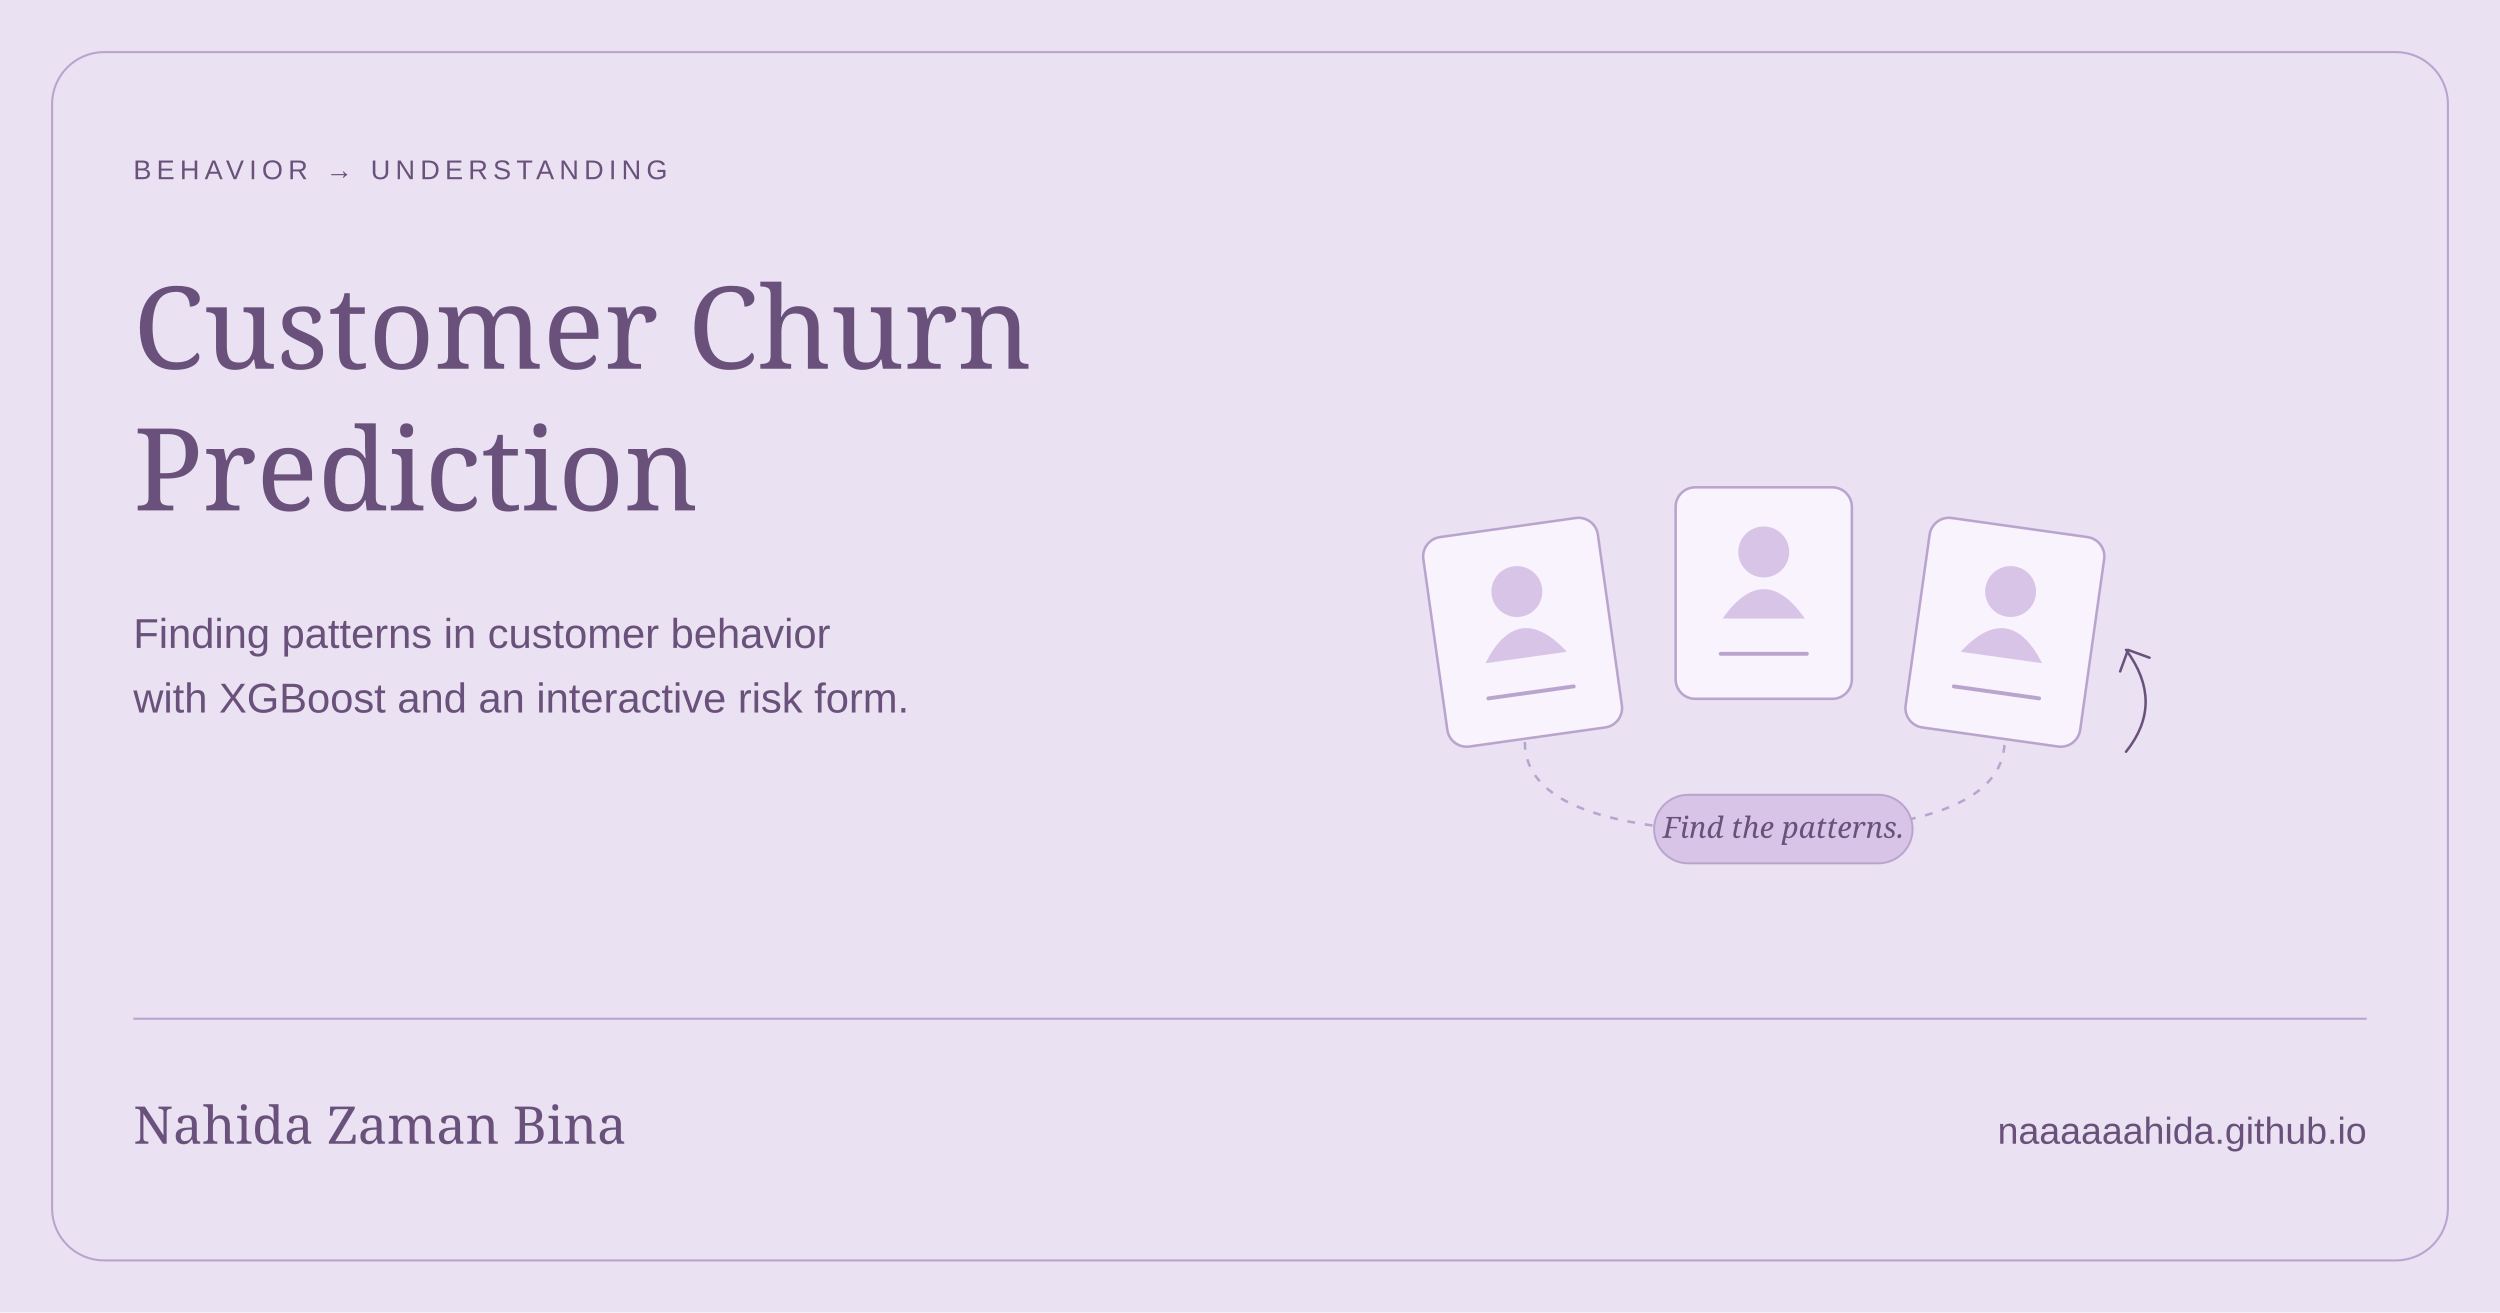
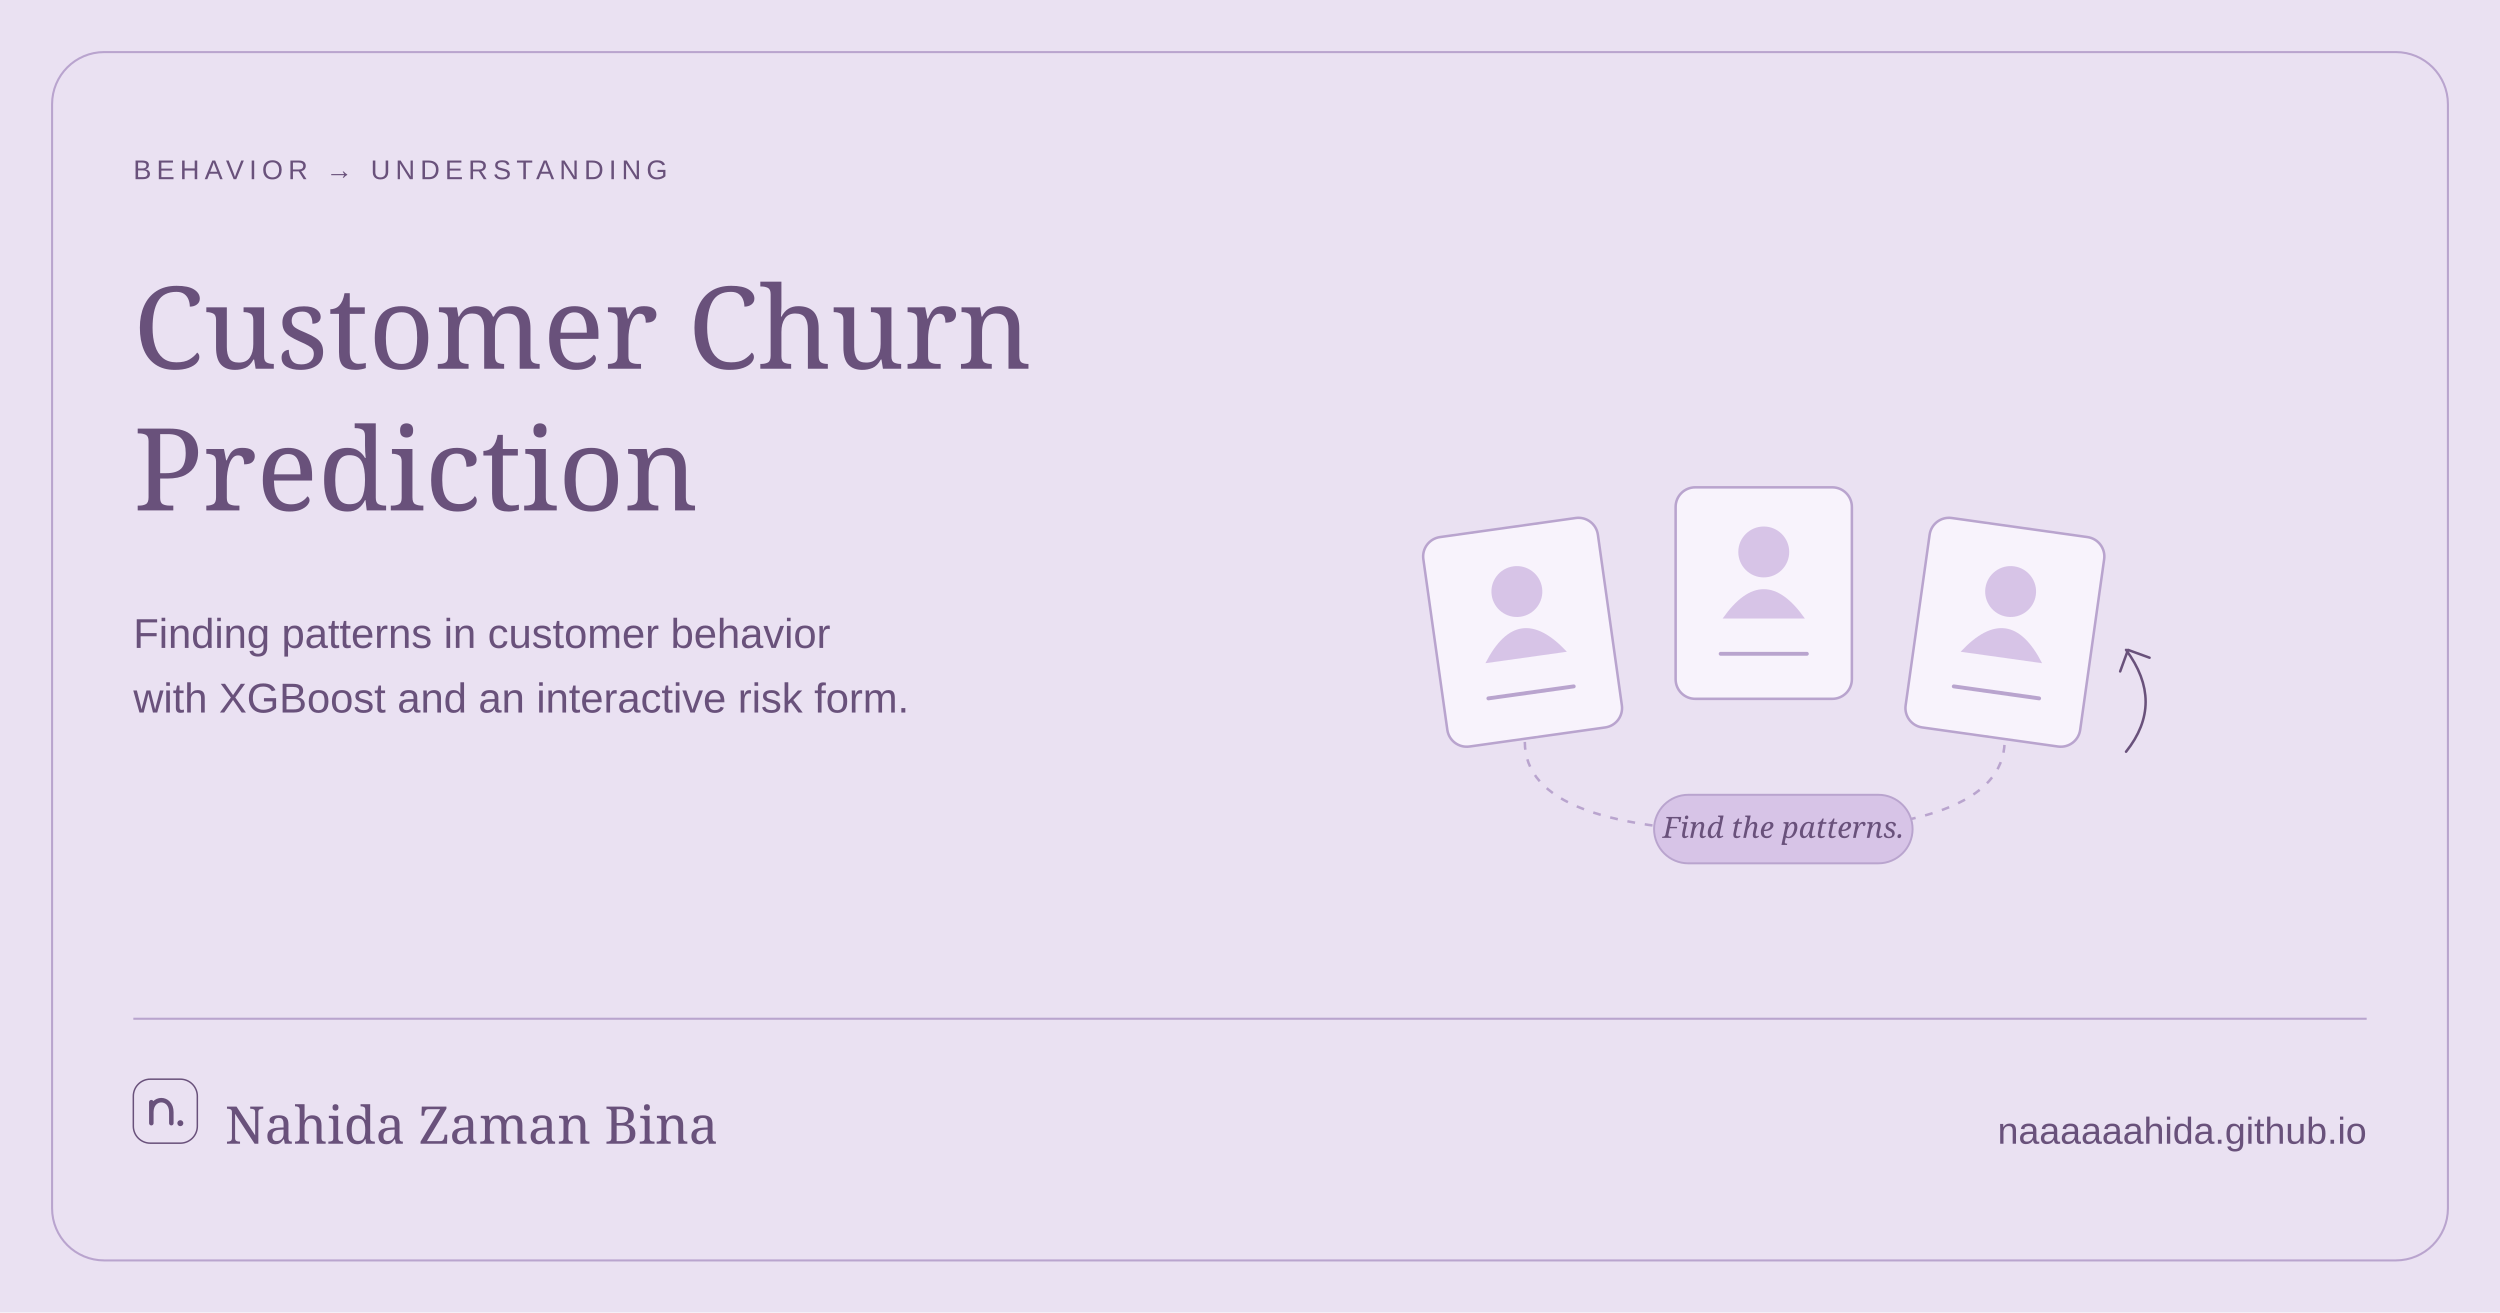
<svg xmlns="http://www.w3.org/2000/svg" width="1200" height="630" viewBox="0 0 1200 630">
  <rect width="1200" height="630" fill="#eae1f2" />
  <rect x="25" y="25" width="1150" height="580" rx="25" stroke="#b9a4ce" fill="none" />
  <text x="64" y="86" fill="#69517b" font-family="Arial,sans-serif" font-size="13" letter-spacing="2.5">BEHAVIOR → UNDERSTANDING</text>
  <text x="64" y="177" fill="#69517b" font-family="Georgia,serif" font-size="55">Customer Churn</text>
  <text x="64" y="245" fill="#69517b" font-family="Georgia,serif" font-size="55">Prediction</text>
  <text x="64" y="311" fill="#69517b" font-family="Arial,sans-serif" font-size="20">Finding patterns in customer behavior</text>
  <text x="64" y="342" fill="#69517b" font-family="Arial,sans-serif" font-size="20">with XGBoost and an interactive risk form.</text>
  <g transform="translate(574 170) scale(.94)">
    <path d="M168 198q0 46 122 46t123-46" fill="none" stroke="#b9a4ce" stroke-width="1.3" stroke-dasharray="4 5" />
    <g transform="rotate(-8 167 143)">
      <rect x="122" y="88" width="90" height="108" rx="10" fill="#f8f3fc" stroke="#b9a4ce" stroke-width="1.3" />
      <circle cx="167" cy="121" r="13" fill="#d7c4e7" />
      <path d="M146 155q21-30 42 0" fill="#d7c4e7" />
      <path d="M145 173h44" stroke="#b9a4ce" stroke-width="2" stroke-linecap="round" />
    </g>
    <g transform="rotate(0 290 123)">
      <rect x="245" y="68" width="90" height="108" rx="10" fill="#f8f3fc" stroke="#b9a4ce" stroke-width="1.3" />
      <circle cx="290" cy="101" r="13" fill="#d7c4e7" />
      <path d="M269 135q21-30 42 0" fill="#d7c4e7" />
      <path d="M268 153h44" stroke="#b9a4ce" stroke-width="2" stroke-linecap="round" />
    </g>
    <g transform="rotate(8 413 143)">
      <rect x="368" y="88" width="90" height="108" rx="10" fill="#f8f3fc" stroke="#b9a4ce" stroke-width="1.3" />
      <circle cx="413" cy="121" r="13" fill="#d7c4e7" />
      <path d="M392 155q21-30 42 0" fill="#d7c4e7" />
      <path d="M391 173h44" stroke="#b9a4ce" stroke-width="2" stroke-linecap="round" />
    </g>
    <rect x="234" y="225" width="132" height="35" rx="17.5" fill="#d7c4e7" stroke="#b9a4ce" />
    <text x="300" y="247" text-anchor="middle" font-family="Georgia,serif" font-size="15" font-style="italic" fill="#69517b">Find the patterns.</text>
    <path d="M475 151q20 27 0 52m1-52 11 4m-11-4-4 11" fill="none" stroke="#69517b" stroke-width="1.3" stroke-linecap="round" />
  </g>
  <path d="M64 489h1072" stroke="#b9a4ce" />
-   <text x="64" y="549" fill="#69517b" font-family="Georgia,serif" font-size="25">Nahida Zaman Bina</text>
+   <text x="108" y="549" fill="#69517b" font-family="Georgia,serif" font-size="25">Nahida Zaman Bina</text>
  <text x="1136" y="549" text-anchor="end" fill="#69517b" font-family="Arial,sans-serif" font-size="18">naaaaaahida.github.io</text>
+   <g transform="translate(64 518) scale(.48)">
+     <rect width="64" height="64" rx="17" fill="none" stroke="#69517b" stroke-width="1.5" />
+     <path d="M18 44V23m0 10c0-8 5-12 10-12s10 4 10 12v11" fill="none" stroke="#69517b" stroke-width="4.5" stroke-linecap="round" />
+     <circle cx="47" cy="44" r="3" fill="#69517b" />
+   </g>
</svg>
